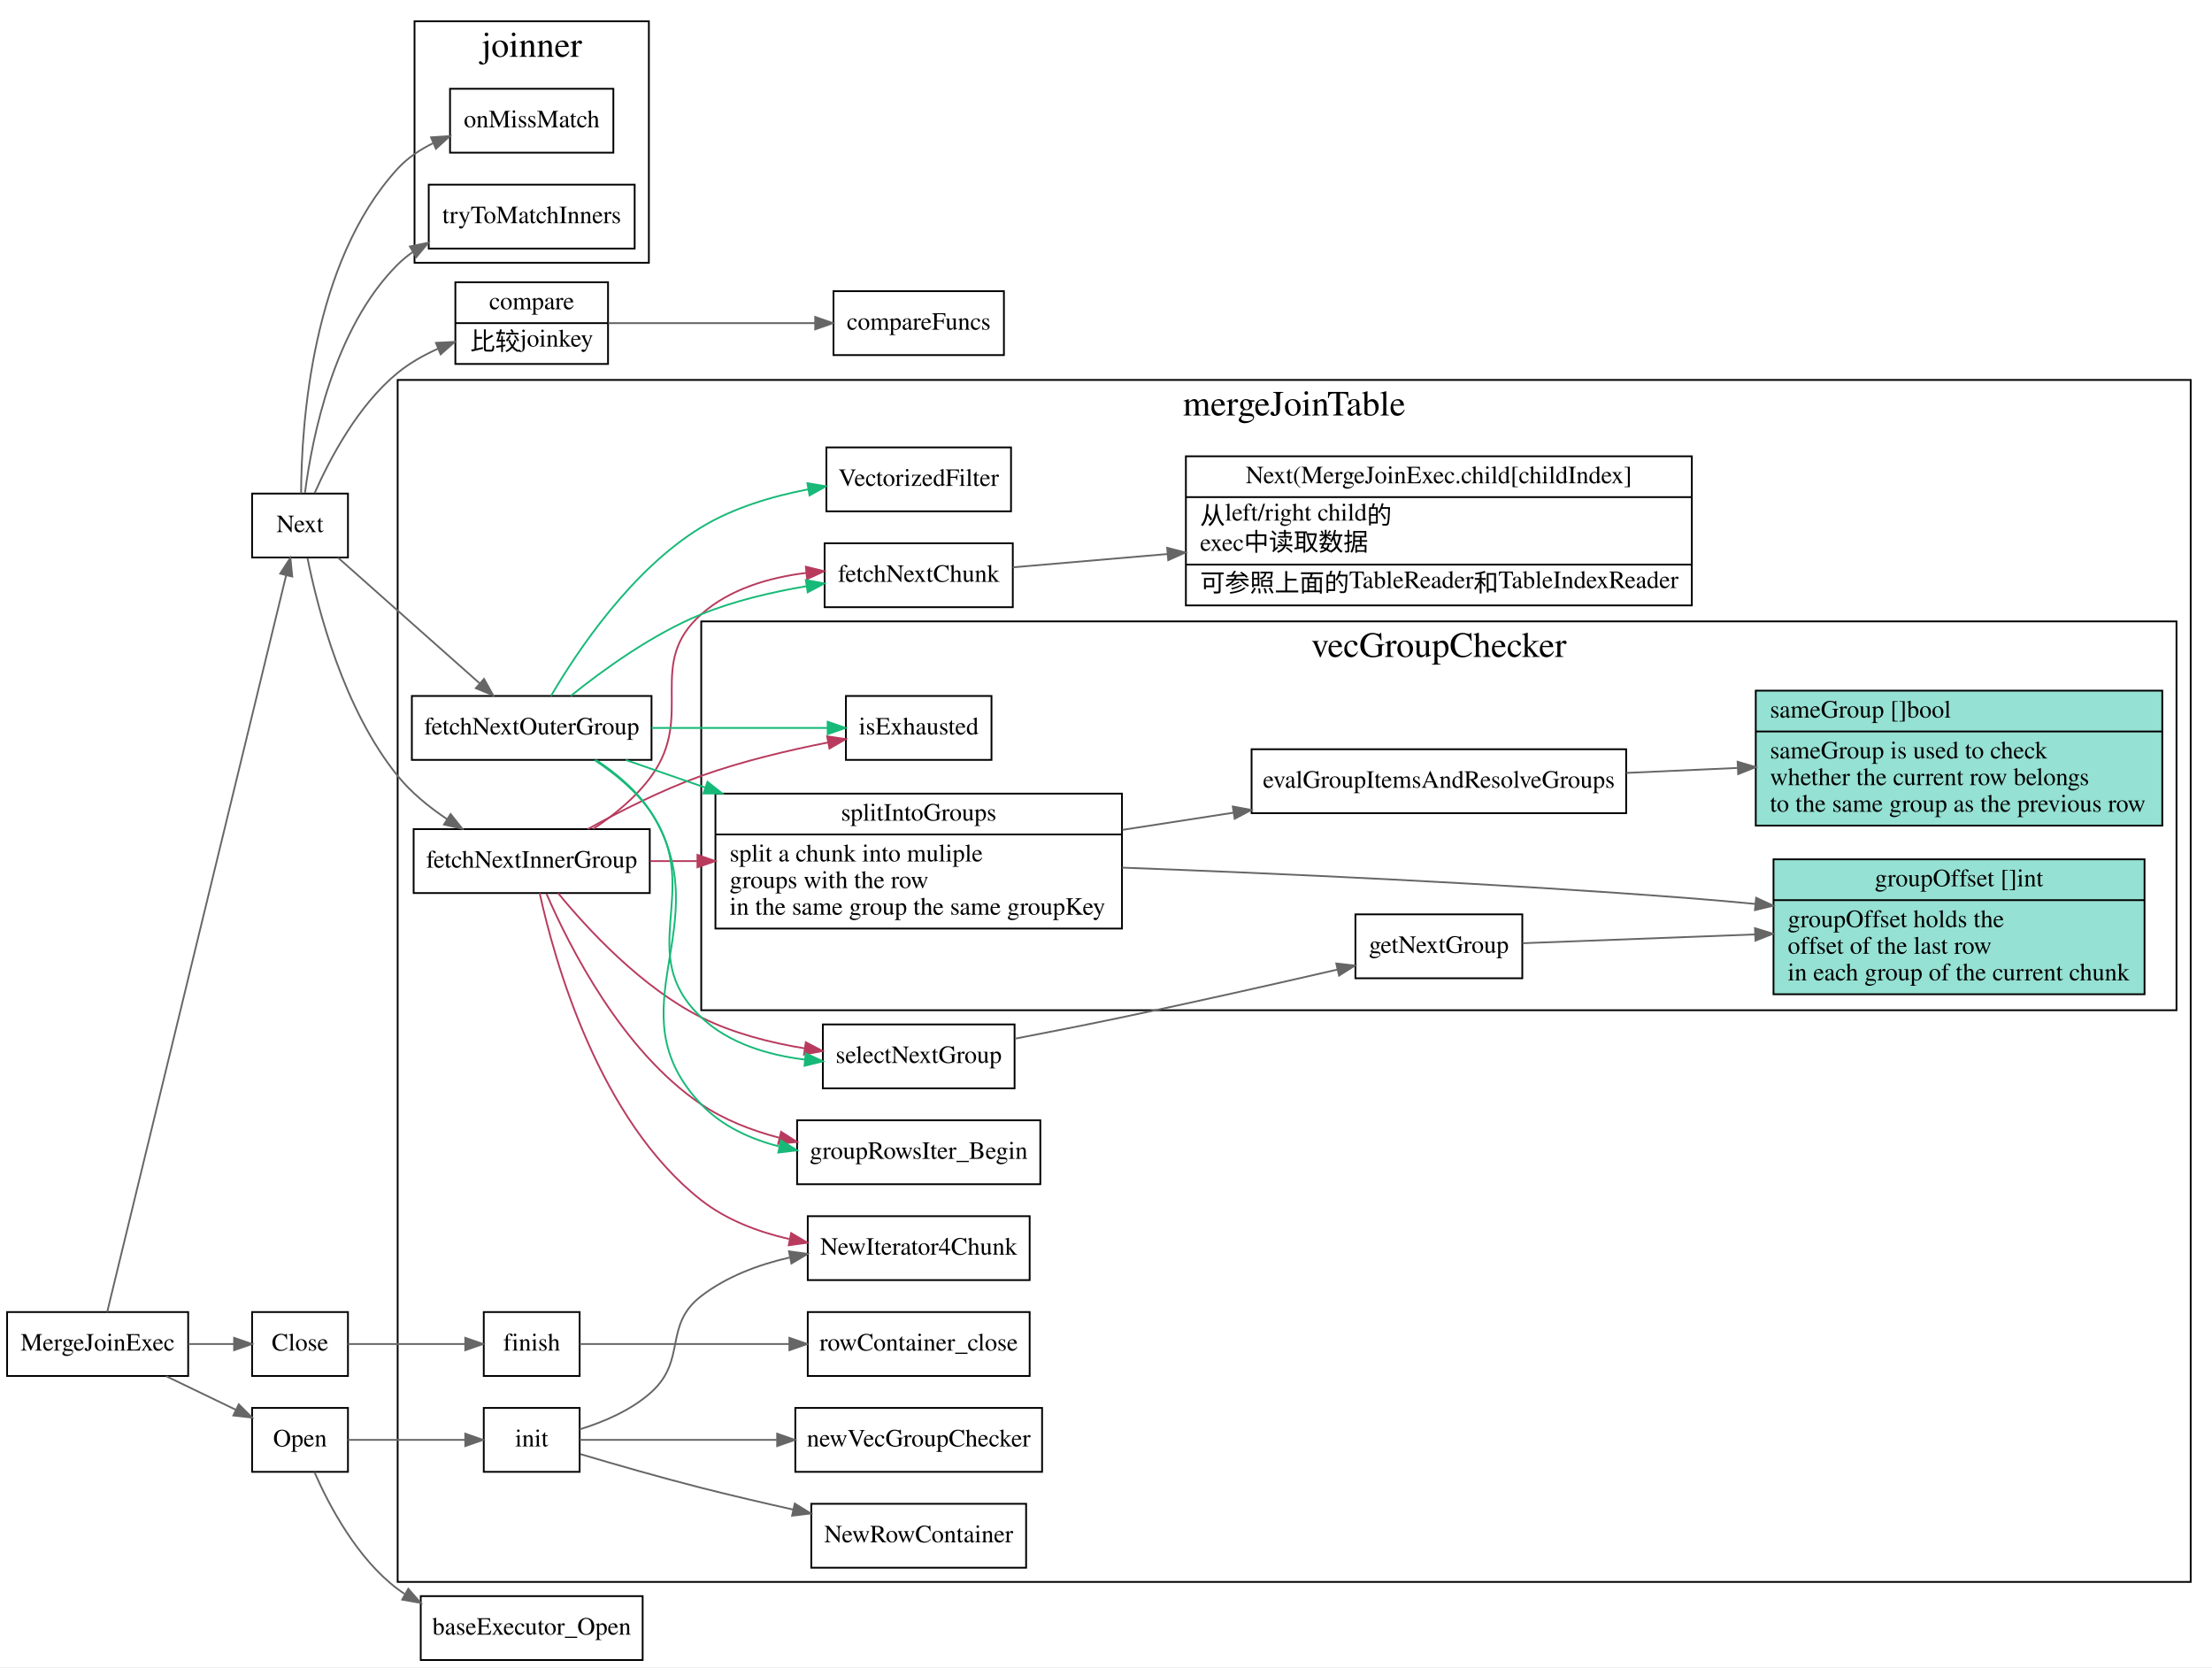
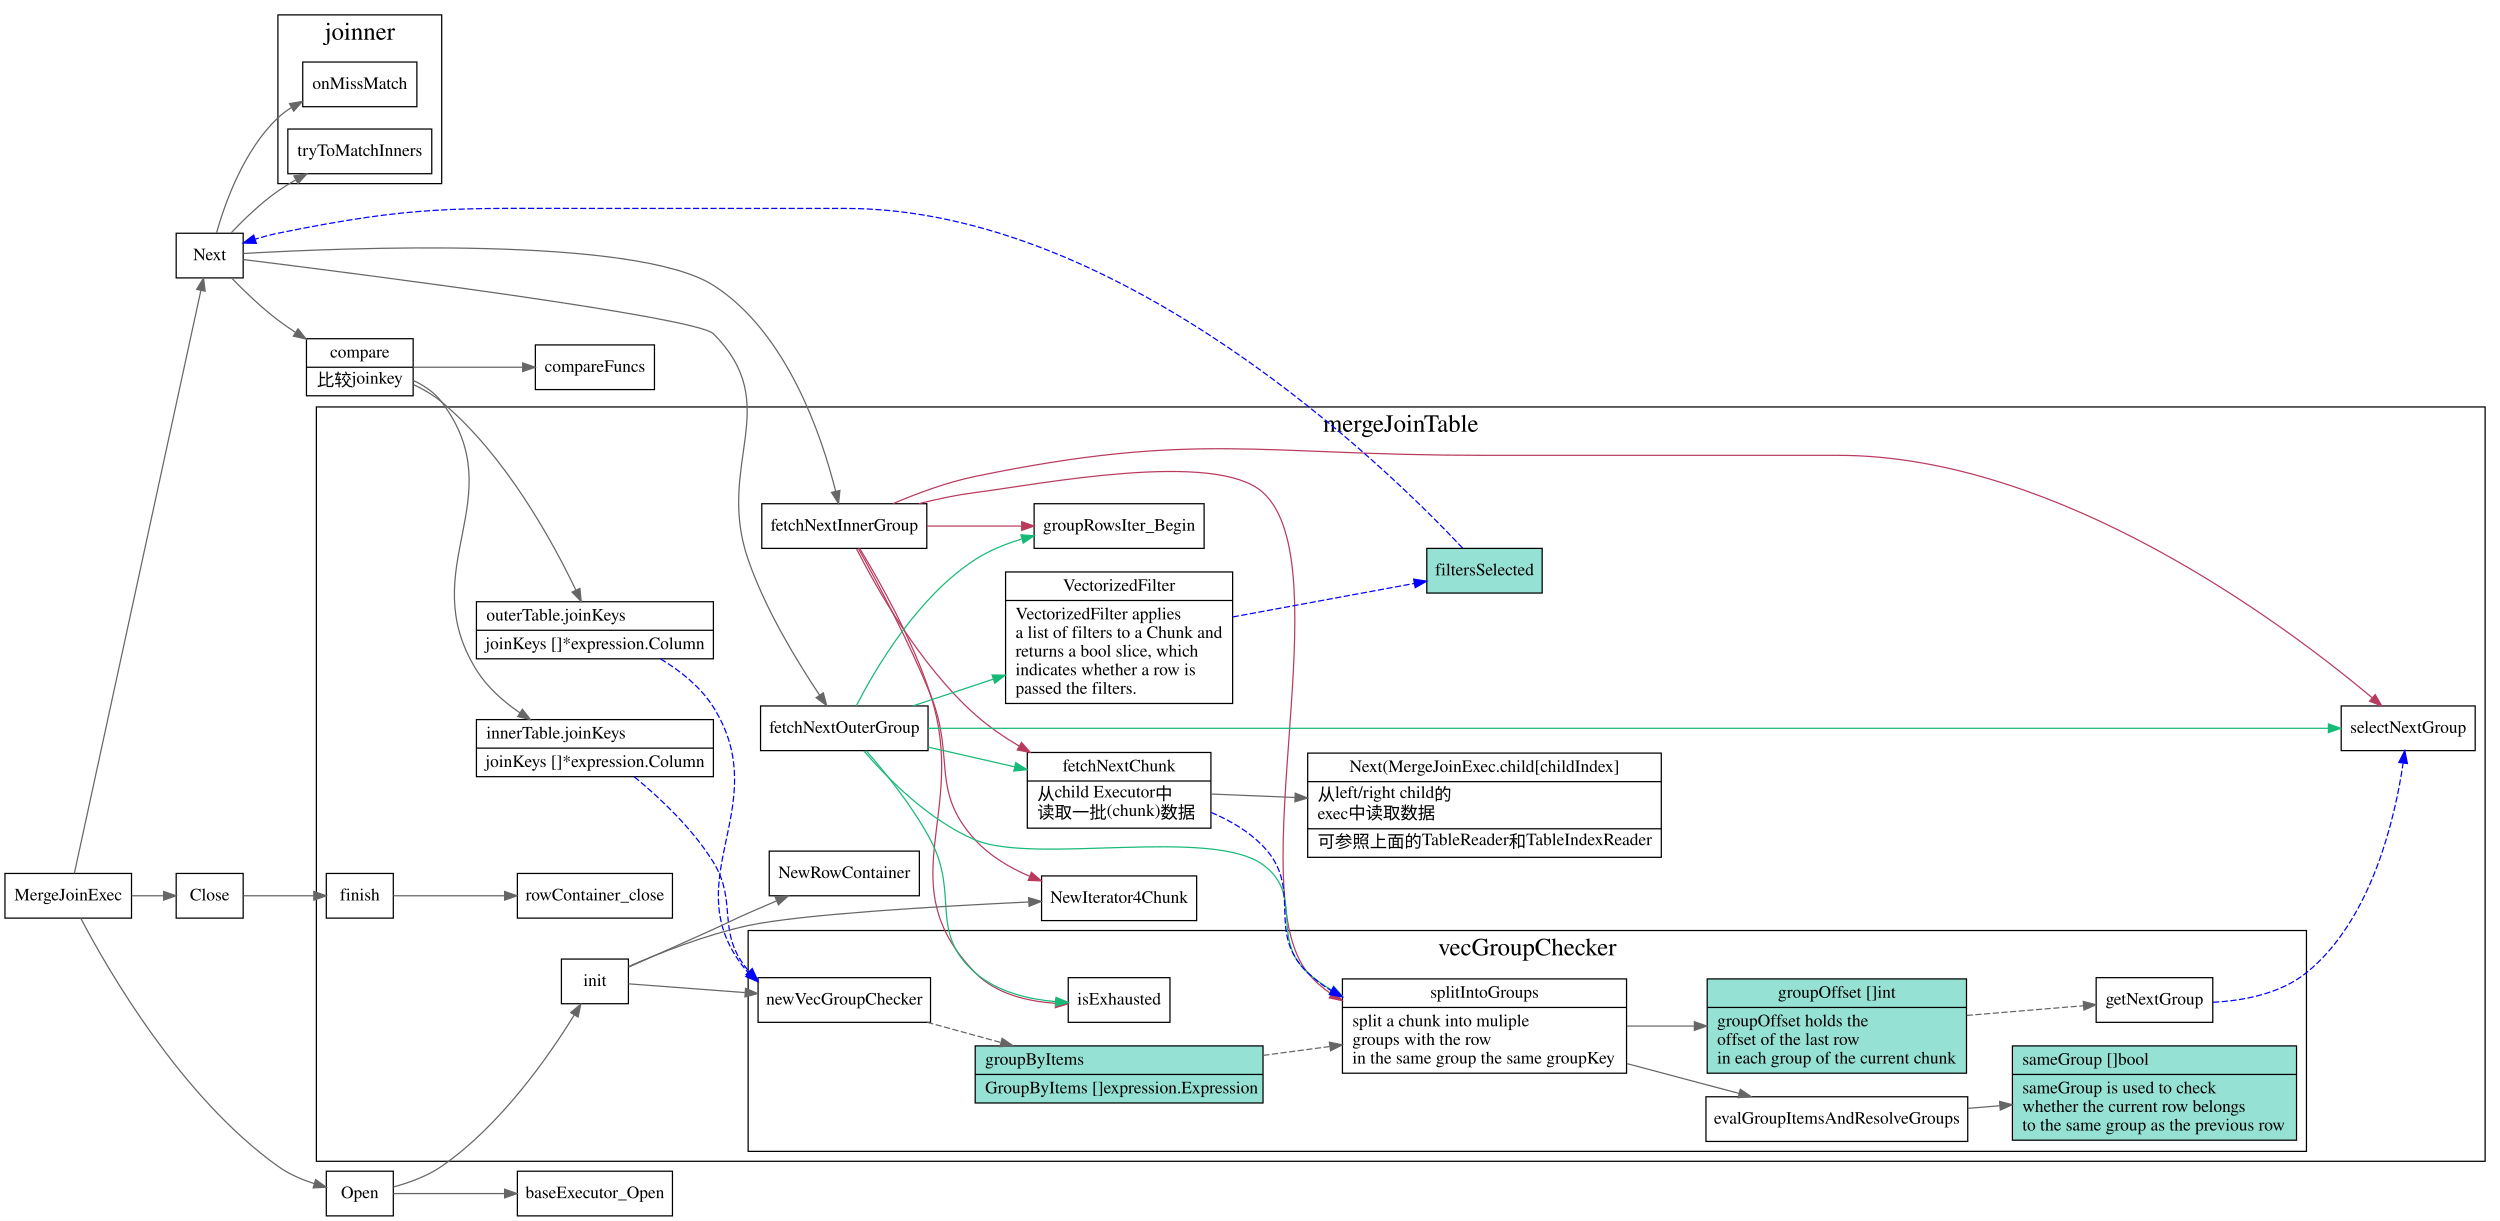
- <svg xmlns="http://www.w3.org/2000/svg" width="1246pt" height="939pt" viewBox="0.00 0.00 1246.00 939.00">
-   <g id="graph0" class="graph" transform="scale(1 1) rotate(0) translate(4 935)">
-     <polygon fill="white" stroke="transparent" points="-4,4 -4,-935 1242,-935 1242,4 -4,4" />
+ <svg xmlns="http://www.w3.org/2000/svg" width="2015pt" height="984pt" viewBox="0.00 0.00 2015.00 984.00">
+   <g id="graph0" class="graph" transform="scale(1 1) rotate(0) translate(4 980)">
+     <polygon fill="white" stroke="transparent" points="-4,4 -4,-980 2011,-980 2011,4 -4,4" />
    <g id="clust6" class="cluster">
-       <polygon fill="none" stroke="black" points="220,-44 220,-721 1230,-721 1230,-44 220,-44" />
-       <text text-anchor="middle" x="725" y="-701" font-family="Times,serif" font-size="20.00">mergeJoinTable</text>
+       <polygon fill="none" stroke="black" points="251,-44 251,-652 1999,-652 1999,-44 251,-44" />
+       <text text-anchor="middle" x="1125" y="-632" font-family="Times,serif" font-size="20.00">mergeJoinTable</text>
    </g>
    <g id="clust11" class="cluster">
-       <polygon fill="none" stroke="black" points="391,-366 391,-585 1222,-585 1222,-366 391,-366" />
-       <text text-anchor="middle" x="806.5" y="-565" font-family="Times,serif" font-size="20.00">vecGroupChecker</text>
+       <polygon fill="none" stroke="black" points="599,-52 599,-230 1855,-230 1855,-52 599,-52" />
+       <text text-anchor="middle" x="1227" y="-210" font-family="Times,serif" font-size="20.00">vecGroupChecker</text>
    </g>
    <g id="clust15" class="cluster">
-       <polygon fill="none" stroke="black" points="229.5,-787 229.5,-923 361.5,-923 361.5,-787 229.5,-787" />
-       <text text-anchor="middle" x="295.5" y="-903" font-family="Times,serif" font-size="20.00">joinner</text>
+       <polygon fill="none" stroke="black" points="220,-832 220,-968 352,-968 352,-832 220,-832" />
+       <text text-anchor="middle" x="286" y="-948" font-family="Times,serif" font-size="20.00">joinner</text>
    </g>
    <g id="node1" class="node">
-       <polygon fill="none" stroke="black" points="102,-196 0,-196 0,-160 102,-160 102,-196" />
-       <text text-anchor="middle" x="51" y="-174.3" font-family="Times,serif" font-size="14.00">MergeJoinExec</text>
+       <polygon fill="none" stroke="black" points="102,-276 0,-276 0,-240 102,-240 102,-276" />
+       <text text-anchor="middle" x="51" y="-254.3" font-family="Times,serif" font-size="14.00">MergeJoinExec</text>
    </g>
    <g id="node2" class="node">
-       <polygon fill="none" stroke="black" points="192,-657 138,-657 138,-621 192,-621 192,-657" />
-       <text text-anchor="middle" x="165" y="-635.3" font-family="Times,serif" font-size="14.00">Next</text>
+       <polygon fill="none" stroke="black" points="192,-792 138,-792 138,-756 192,-756 192,-792" />
+       <text text-anchor="middle" x="165" y="-770.3" font-family="Times,serif" font-size="14.00">Next</text>
    </g>
    <g id="edge1" class="edge">
-       <path fill="none" stroke="#666666" d="M56.39,-196.07C73.57,-266.79 136.31,-525.04 157.19,-610.98" />
-       <polygon fill="#666666" stroke="#666666" points="153.82,-611.91 159.58,-620.8 160.62,-610.26 153.82,-611.91" />
+       <path fill="none" stroke="#666666" d="M55.92,-276.06C72.58,-352.84 137.61,-652.42 157.91,-745.95" />
+       <polygon fill="#666666" stroke="#666666" points="154.51,-746.79 160.05,-755.82 161.35,-745.3 154.51,-746.79" />
    </g>
    <g id="node3" class="node">
-       <polygon fill="none" stroke="black" points="192,-142 138,-142 138,-106 192,-106 192,-142" />
-       <text text-anchor="middle" x="165" y="-120.3" font-family="Times,serif" font-size="14.00">Open</text>
+       <polygon fill="none" stroke="black" points="313,-36 259,-36 259,0 313,0 313,-36" />
+       <text text-anchor="middle" x="286" y="-14.3" font-family="Times,serif" font-size="14.00">Open</text>
    </g>
    <g id="edge2" class="edge">
-       <path fill="none" stroke="#666666" d="M89.61,-159.87C102.27,-153.76 116.34,-146.98 128.8,-140.97" />
-       <polygon fill="#666666" stroke="#666666" points="130.49,-144.04 137.98,-136.55 127.45,-137.74 130.49,-144.04" />
+       <path fill="none" stroke="#666666" d="M61.11,-239.87C82.85,-198.38 141.85,-95.83 220,-40 228.65,-33.82 239.17,-29.27 249.21,-25.98" />
+       <polygon fill="#666666" stroke="#666666" points="250.4,-29.27 258.99,-23.08 248.41,-22.56 250.4,-29.27" />
    </g>
    <g id="node4" class="node">
-       <polygon fill="none" stroke="black" points="192,-196 138,-196 138,-160 192,-160 192,-196" />
-       <text text-anchor="middle" x="165" y="-174.3" font-family="Times,serif" font-size="14.00">Close</text>
+       <polygon fill="none" stroke="black" points="192,-276 138,-276 138,-240 192,-240 192,-276" />
+       <text text-anchor="middle" x="165" y="-254.3" font-family="Times,serif" font-size="14.00">Close</text>
    </g>
    <g id="edge3" class="edge">
-       <path fill="none" stroke="#666666" d="M102.1,-178C110.69,-178 119.46,-178 127.6,-178" />
-       <polygon fill="#666666" stroke="#666666" points="127.87,-181.5 137.87,-178 127.87,-174.5 127.87,-181.5" />
+       <path fill="none" stroke="#666666" d="M102.1,-258C110.69,-258 119.46,-258 127.6,-258" />
+       <polygon fill="#666666" stroke="#666666" points="127.87,-261.5 137.87,-258 127.87,-254.5 127.87,-261.5" />
    </g>
    <g id="node5" class="node">
-       <polygon fill="none" stroke="black" points="362,-468 229,-468 229,-432 362,-432 362,-468" />
-       <text text-anchor="middle" x="295.5" y="-446.3" font-family="Times,serif" font-size="14.00">fetchNextInnerGroup</text>
+       <polygon fill="none" stroke="black" points="743,-574 610,-574 610,-538 743,-538 743,-574" />
+       <text text-anchor="middle" x="676.5" y="-552.3" font-family="Times,serif" font-size="14.00">fetchNextInnerGroup</text>
    </g>
    <g id="edge4" class="edge">
-       <path fill="none" stroke="#666666" d="M169.2,-620.7C175,-591.9 189.59,-535.44 220,-498 227.65,-488.58 237.67,-480.4 247.86,-473.6" />
-       <polygon fill="#666666" stroke="#666666" points="249.82,-476.5 256.41,-468.21 246.09,-470.58 249.82,-476.5" />
+       <path fill="none" stroke="#666666" d="M192.2,-775.68C271.62,-780.26 508.06,-790.16 571,-750 630.56,-711.99 658.57,-627.85 669.56,-583.92" />
+       <polygon fill="#666666" stroke="#666666" points="672.97,-584.72 671.88,-574.18 666.16,-583.1 672.97,-584.72" />
    </g>
    <g id="node6" class="node">
-       <polygon fill="none" stroke="black" points="363,-543 228,-543 228,-507 363,-507 363,-543" />
-       <text text-anchor="middle" x="295.5" y="-521.3" font-family="Times,serif" font-size="14.00">fetchNextOuterGroup</text>
+       <polygon fill="none" stroke="black" points="744,-411 609,-411 609,-375 744,-375 744,-411" />
+       <text text-anchor="middle" x="676.5" y="-389.3" font-family="Times,serif" font-size="14.00">fetchNextOuterGroup</text>
    </g>
    <g id="edge5" class="edge">
-       <path fill="none" stroke="#666666" d="M186.36,-620.94C207.85,-601.87 241.89,-571.67 266.03,-550.25" />
-       <polygon fill="#666666" stroke="#666666" points="268.65,-552.61 273.81,-543.36 264.01,-547.37 268.65,-552.61" />
+       <path fill="none" stroke="#666666" d="M192.19,-770.79C279.72,-759.94 557.46,-724.57 571,-711 628.82,-653.08 572.29,-606.36 599,-529 612.98,-488.51 638.88,-446.15 656.64,-419.68" />
+       <polygon fill="#666666" stroke="#666666" points="659.58,-421.58 662.32,-411.34 653.8,-417.64 659.58,-421.58" />
    </g>
    <g id="node7" class="node">
-       <polygon fill="none" stroke="black" points="252.5,-730 252.5,-776 338.5,-776 338.5,-730 252.5,-730" />
-       <text text-anchor="middle" x="295.5" y="-760.8" font-family="Times,serif" font-size="14.00">compare</text>
-       <polyline fill="none" stroke="black" points="252.5,-753 338.5,-753 " />
-       <text text-anchor="middle" x="295.5" y="-737.8" font-family="Times,serif" font-size="14.00">比较joinkey</text>
+       <polygon fill="none" stroke="black" points="243,-661 243,-707 329,-707 329,-661 243,-661" />
+       <text text-anchor="middle" x="286" y="-691.8" font-family="Times,serif" font-size="14.00">compare</text>
+       <polyline fill="none" stroke="black" points="243,-684 329,-684 " />
+       <text text-anchor="middle" x="286" y="-668.8" font-family="Times,serif" font-size="14.00">比较joinkey</text>
    </g>
    <g id="edge6" class="edge">
-       <path fill="none" stroke="#666666" d="M173.23,-657.25C181.74,-676.56 197.61,-706.71 220,-725 226.69,-730.47 234.56,-734.93 242.63,-738.56" />
-       <polygon fill="#666666" stroke="#666666" points="241.56,-741.9 252.14,-742.44 244.2,-735.42 241.56,-741.9" />
+       <path fill="none" stroke="#666666" d="M183.04,-755.54C193.22,-745.05 206.72,-732.05 220,-722 224.43,-718.65 229.18,-715.36 234.02,-712.21" />
+       <polygon fill="#666666" stroke="#666666" points="236.18,-714.99 242.79,-706.7 232.46,-709.06 236.18,-714.99" />
    </g>
    <g id="node8" class="node">
-       <polygon fill="none" stroke="black" points="341.5,-885 249.5,-885 249.5,-849 341.5,-849 341.5,-885" />
-       <text text-anchor="middle" x="295.5" y="-863.3" font-family="Times,serif" font-size="14.00">onMissMatch</text>
+       <polygon fill="none" stroke="black" points="332,-930 240,-930 240,-894 332,-894 332,-930" />
+       <text text-anchor="middle" x="286" y="-908.3" font-family="Times,serif" font-size="14.00">onMissMatch</text>
    </g>
    <g id="edge7" class="edge">
-       <path fill="none" stroke="#666666" d="M165.61,-657.16C165.77,-695.88 171.61,-787.3 220,-840 225.5,-845.99 232.42,-850.65 239.82,-854.27" />
-       <polygon fill="#666666" stroke="#666666" points="238.81,-857.65 249.38,-858.34 241.55,-851.21 238.81,-857.65" />
+       <path fill="none" stroke="#666666" d="M170.48,-792.17C177.32,-816.37 192.55,-859.13 220,-885 223.29,-888.1 226.99,-890.87 230.9,-893.34" />
+       <polygon fill="#666666" stroke="#666666" points="229.32,-896.46 239.76,-898.27 232.73,-890.35 229.32,-896.46" />
    </g>
    <g id="node9" class="node">
-       <polygon fill="none" stroke="black" points="353.5,-831 237.5,-831 237.5,-795 353.5,-795 353.5,-831" />
-       <text text-anchor="middle" x="295.5" y="-809.3" font-family="Times,serif" font-size="14.00">tryToMatchInners</text>
+       <polygon fill="none" stroke="black" points="344,-876 228,-876 228,-840 344,-840 344,-876" />
+       <text text-anchor="middle" x="286" y="-854.3" font-family="Times,serif" font-size="14.00">tryToMatchInners</text>
    </g>
    <g id="edge8" class="edge">
-       <path fill="none" stroke="#666666" d="M167.8,-657.46C171.76,-688.23 183.97,-750.13 220,-786 222.64,-788.63 225.56,-791.01 228.66,-793.15" />
-       <polygon fill="#666666" stroke="#666666" points="226.88,-796.16 237.26,-798.31 230.48,-790.16 226.88,-796.16" />
+       <path fill="none" stroke="#666666" d="M182.3,-792.33C192.44,-803.02 206.15,-816.28 220,-826 224.5,-829.16 229.37,-832.18 234.33,-835" />
+       <polygon fill="#666666" stroke="#666666" points="232.88,-838.19 243.33,-839.88 236.21,-832.04 232.88,-838.19" />
+     </g>
+     <g id="node13" class="node">
+       <polygon fill="none" stroke="black" points="538,-36 413,-36 413,0 538,0 538,-36" />
+       <text text-anchor="middle" x="475.5" y="-14.3" font-family="Times,serif" font-size="14.00">baseExecutor_Open</text>
+     </g>
+     <g id="edge12" class="edge">
+       <path fill="none" stroke="#666666" d="M313.07,-18C336.22,-18 371.17,-18 402.63,-18" />
+       <polygon fill="#666666" stroke="#666666" points="402.71,-21.5 412.71,-18 402.71,-14.5 402.71,-21.5" />
+     </g>
+     <g id="node14" class="node">
+       <polygon fill="none" stroke="black" points="502.5,-207 448.5,-207 448.5,-171 502.5,-171 502.5,-207" />
+       <text text-anchor="middle" x="475.5" y="-185.3" font-family="Times,serif" font-size="14.00">init</text>
+     </g>
+     <g id="edge13" class="edge">
+       <path fill="none" stroke="#666666" d="M313.22,-23.32C325.72,-26.71 340.43,-32.01 352,-40 399.35,-72.71 438.33,-128.64 458.84,-161.88" />
+       <polygon fill="#666666" stroke="#666666" points="455.95,-163.88 464.13,-170.62 461.94,-160.25 455.95,-163.88" />
+     </g>
+     <g id="node15" class="node">
+       <polygon fill="none" stroke="black" points="313,-276 259,-276 259,-240 313,-240 313,-276" />
+       <text text-anchor="middle" x="286" y="-254.3" font-family="Times,serif" font-size="14.00">finish</text>
+     </g>
+     <g id="edge14" class="edge">
+       <path fill="none" stroke="#666666" d="M192.12,-258C208.78,-258 230.61,-258 248.92,-258" />
+       <polygon fill="#666666" stroke="#666666" points="248.95,-261.5 258.95,-258 248.95,-254.5 248.95,-261.5" />
+     </g>
+     <g id="node17" class="node">
+       <polygon fill="none" stroke="black" points="960.5,-274 835.5,-274 835.5,-238 960.5,-238 960.5,-274" />
+       <text text-anchor="middle" x="898" y="-252.3" font-family="Times,serif" font-size="14.00">NewIterator4Chunk</text>
+     </g>
+     <g id="edge19" class="edge">
+       <path fill="none" stroke="#b83b5e" d="M687.81,-537.98C702.18,-512.35 728.43,-463.66 746,-420 766.31,-369.53 745.29,-343.15 782,-303 793.8,-290.09 809.66,-280.65 825.83,-273.76" />
+       <polygon fill="#b83b5e" stroke="#b83b5e" points="827.34,-276.93 835.36,-270 824.77,-270.42 827.34,-276.93" />
+     </g>
+     <g id="node20" class="node">
+       <polygon fill="none" stroke="black" points="824,-312.5 824,-373.5 972,-373.5 972,-312.5 824,-312.5" />
+       <text text-anchor="middle" x="898" y="-358.3" font-family="Times,serif" font-size="14.00">fetchNextChunk</text>
+       <polyline fill="none" stroke="black" points="824,-350.5 972,-350.5 " />
+       <text text-anchor="start" x="832" y="-335.3" font-family="Times,serif" font-size="14.00">从child Executor中</text>
+       <text text-anchor="start" x="832" y="-320.3" font-family="Times,serif" font-size="14.00"> 读取一批(chunk)数据</text>
+     </g>
+     <g id="edge20" class="edge">
+       <path fill="none" stroke="#b83b5e" d="M686.44,-537.51C702.14,-506.59 737.3,-443.85 782,-404 792.62,-394.53 804.98,-386.03 817.57,-378.59" />
+       <polygon fill="#b83b5e" stroke="#b83b5e" points="819.35,-381.6 826.31,-373.61 815.88,-375.52 819.35,-381.6" />
+     </g>
+     <g id="node21" class="node">
+       <polygon fill="none" stroke="black" points="939,-192 857,-192 857,-156 939,-156 939,-192" />
+       <text text-anchor="middle" x="898" y="-170.3" font-family="Times,serif" font-size="14.00">isExhausted</text>
+     </g>
+     <g id="edge21" class="edge">
+       <path fill="none" stroke="#b83b5e" d="M688.93,-537.86C704.36,-512.49 731.59,-464.52 746,-420 777.04,-324.06 711.77,-268.35 782,-196 798.51,-178.99 823.85,-172.91 846.55,-171.34" />
+       <polygon fill="#b83b5e" stroke="#b83b5e" points="846.9,-174.82 856.75,-170.91 846.61,-167.83 846.9,-174.82" />
+     </g>
+     <g id="node22" class="node">
+       <polygon fill="none" stroke="black" points="1078,-115 1078,-191 1307,-191 1307,-115 1078,-115" />
+       <text text-anchor="middle" x="1192.5" y="-175.8" font-family="Times,serif" font-size="14.00">splitIntoGroups</text>
+       <polyline fill="none" stroke="black" points="1078,-168 1307,-168 " />
+       <text text-anchor="start" x="1086" y="-152.8" font-family="Times,serif" font-size="14.00">split a chunk into muliple</text>
+       <text text-anchor="start" x="1086" y="-137.8" font-family="Times,serif" font-size="14.00"> groups with the row </text>
+       <text text-anchor="start" x="1086" y="-122.8" font-family="Times,serif" font-size="14.00"> in the same group the same groupKey</text>
+     </g>
+     <g id="edge22" class="edge">
+       <path fill="none" stroke="#b83b5e" d="M736.68,-574.06C751.35,-577.76 767.13,-581.11 782,-583 833.14,-589.5 975.89,-617.73 1014,-583 1077.84,-524.82 995.4,-262.93 1050,-196 1055.48,-189.28 1061.98,-183.58 1069.13,-178.76" />
+       <polygon fill="#b83b5e" stroke="#b83b5e" points="1071.08,-181.67 1077.81,-173.49 1067.45,-175.69 1071.08,-181.67" />
+     </g>
+     <g id="node23" class="node">
+       <polygon fill="none" stroke="black" points="1991,-411 1883,-411 1883,-375 1991,-375 1991,-411" />
+       <text text-anchor="middle" x="1937" y="-389.3" font-family="Times,serif" font-size="14.00">selectNextGroup</text>
+     </g>
+     <g id="edge23" class="edge">
+       <path fill="none" stroke="#b83b5e" d="M715.8,-574.09C735.19,-582.36 759.36,-591.33 782,-596 960.4,-632.82 1009.34,-613 1191.5,-613 1191.5,-613 1191.5,-613 1477.5,-613 1656.51,-613 1839.58,-474.99 1907.98,-417.59" />
+       <polygon fill="#b83b5e" stroke="#b83b5e" points="1910.39,-420.14 1915.75,-411 1905.86,-414.8 1910.39,-420.14" />
+     </g>
+     <g id="node24" class="node">
+       <polygon fill="none" stroke="black" points="966.5,-574 829.5,-574 829.5,-538 966.5,-538 966.5,-574" />
+       <text text-anchor="middle" x="898" y="-552.3" font-family="Times,serif" font-size="14.00">groupRowsIter_Begin</text>
+     </g>
+     <g id="edge24" class="edge">
+       <path fill="none" stroke="#b83b5e" d="M743.06,-556C767.04,-556 794.4,-556 819.34,-556" />
+       <polygon fill="#b83b5e" stroke="#b83b5e" points="819.5,-559.5 829.5,-556 819.5,-552.5 819.5,-559.5" />
+     </g>
+     <g id="edge25" class="edge">
+       <path fill="none" stroke="#17b978" d="M744.25,-377.79C766.21,-372.79 790.9,-367.17 813.93,-361.92" />
+       <polygon fill="#17b978" stroke="#17b978" points="814.71,-365.34 823.68,-359.7 813.15,-358.51 814.71,-365.34" />
+     </g>
+     <g id="edge26" class="edge">
+       <path fill="none" stroke="#17b978" d="M694.12,-374.92C709.35,-357.56 731.65,-330.06 746,-303 769.51,-258.67 744.2,-229 782,-196 799.66,-180.58 824.75,-174.59 846.99,-172.66" />
+       <polygon fill="#17b978" stroke="#17b978" points="847.21,-176.16 856.97,-172.04 846.78,-169.17 847.21,-176.16" />
+     </g>
+     <g id="edge27" class="edge">
+       <path fill="none" stroke="#17b978" d="M692.26,-374.7C710.71,-353.3 744.49,-318.79 782,-303 829.69,-282.92 972.26,-313.58 1014,-283 1047.76,-258.27 1019.01,-224.12 1050,-196 1055.82,-190.72 1062.26,-186.09 1069.11,-182.03" />
+       <polygon fill="#17b978" stroke="#17b978" points="1070.87,-185.06 1077.97,-177.19 1067.51,-178.91 1070.87,-185.06" />
+     </g>
+     <g id="edge28" class="edge">
+       <path fill="none" stroke="#17b978" d="M744.04,-393C842.02,-393 1030.88,-393 1191.5,-393 1191.5,-393 1191.5,-393 1477.5,-393 1618.58,-393 1784.07,-393 1872.56,-393" />
+       <polygon fill="#17b978" stroke="#17b978" points="1872.7,-396.5 1882.7,-393 1872.7,-389.5 1872.7,-396.5" />
+     </g>
+     <g id="edge29" class="edge">
+       <path fill="none" stroke="#17b978" d="M686.23,-411.21C701.39,-440.78 735.47,-498.97 782,-529 793.26,-536.27 806.26,-541.58 819.39,-545.47" />
+       <polygon fill="#17b978" stroke="#17b978" points="818.85,-548.95 829.42,-548.17 820.68,-542.19 818.85,-548.95" />
+     </g>
+     <g id="node25" class="node">
+       <polygon fill="none" stroke="black" points="806.5,-413 806.5,-519 989.5,-519 989.5,-413 806.5,-413" />
+       <text text-anchor="middle" x="898" y="-503.8" font-family="Times,serif" font-size="14.00">VectorizedFilter</text>
+       <polyline fill="none" stroke="black" points="806.5,-496 989.5,-496 " />
+       <text text-anchor="start" x="814.5" y="-480.8" font-family="Times,serif" font-size="14.00">VectorizedFilter applies</text>
+       <text text-anchor="start" x="814.5" y="-465.8" font-family="Times,serif" font-size="14.00"> a list of filters to a Chunk and</text>
+       <text text-anchor="start" x="814.5" y="-450.8" font-family="Times,serif" font-size="14.00"> returns a bool slice, which</text>
+       <text text-anchor="start" x="814.5" y="-435.8" font-family="Times,serif" font-size="14.00"> indicates whether a row is</text>
+       <text text-anchor="start" x="814.5" y="-420.8" font-family="Times,serif" font-size="14.00"> passed the filters.</text>
+     </g>
+     <g id="edge30" class="edge">
+       <path fill="none" stroke="#17b978" d="M731.76,-411.04C751.42,-417.58 774.31,-425.2 796.67,-432.63" />
+       <polygon fill="#17b978" stroke="#17b978" points="795.61,-435.97 806.21,-435.81 797.82,-429.33 795.61,-435.97" />
+     </g>
+     <g id="node10" class="node">
+       <polygon fill="none" stroke="black" points="523.5,-702 427.5,-702 427.5,-666 523.5,-666 523.5,-702" />
+       <text text-anchor="middle" x="475.5" y="-680.3" font-family="Times,serif" font-size="14.00">compareFuncs</text>
+     </g>
+     <g id="edge9" class="edge">
+       <path fill="none" stroke="#666666" d="M329.08,-684C355.04,-684 388.7,-684 417.09,-684" />
+       <polygon fill="#666666" stroke="#666666" points="417.29,-687.5 427.29,-684 417.29,-680.5 417.29,-687.5" />
    </g>
    <g id="node11" class="node">
-       <polygon fill="none" stroke="black" points="358,-36 233,-36 233,0 358,0 358,-36" />
-       <text text-anchor="middle" x="295.5" y="-14.3" font-family="Times,serif" font-size="14.00">baseExecutor_Open</text>
+       <polygon fill="none" stroke="black" points="380,-449 380,-495 571,-495 571,-449 380,-449" />
+       <text text-anchor="start" x="388" y="-479.8" font-family="Times,serif" font-size="14.00">outerTable.joinKeys</text>
+       <polyline fill="none" stroke="black" points="380,-472 571,-472 " />
+       <text text-anchor="middle" x="475.5" y="-456.8" font-family="Times,serif" font-size="14.00">joinKeys []*expression.Column</text>
    </g>
    <g id="edge10" class="edge">
-       <path fill="none" stroke="#666666" d="M173.1,-105.86C181.49,-86.73 197.25,-57.05 220,-40 221.25,-39.06 222.53,-38.17 223.85,-37.31" />
-       <polygon fill="#666666" stroke="#666666" points="225.98,-40.13 232.98,-32.18 222.55,-34.03 225.98,-40.13" />
+       <path fill="none" stroke="#666666" d="M329.28,-670.02C337.32,-666.23 345.3,-661.59 352,-656 402.89,-613.56 440.86,-544.67 460.18,-504.31" />
+       <polygon fill="#666666" stroke="#666666" points="463.39,-505.73 464.47,-495.19 457.05,-502.75 463.39,-505.73" />
    </g>
    <g id="node12" class="node">
-       <polygon fill="none" stroke="black" points="322.5,-142 268.5,-142 268.5,-106 322.5,-106 322.5,-142" />
-       <text text-anchor="middle" x="295.5" y="-120.3" font-family="Times,serif" font-size="14.00">init</text>
+       <polygon fill="none" stroke="black" points="380,-354 380,-400 571,-400 571,-354 380,-354" />
+       <text text-anchor="start" x="388" y="-384.8" font-family="Times,serif" font-size="14.00">innerTable.joinKeys</text>
+       <polyline fill="none" stroke="black" points="380,-377 571,-377 " />
+       <text text-anchor="middle" x="475.5" y="-361.8" font-family="Times,serif" font-size="14.00">joinKeys []*expression.Column</text>
    </g>
    <g id="edge11" class="edge">
-       <path fill="none" stroke="#666666" d="M192,-124C210.95,-124 236.87,-124 257.91,-124" />
-       <polygon fill="#666666" stroke="#666666" points="258.09,-127.5 268.09,-124 258.09,-120.5 258.09,-127.5" />
-     </g>
-     <g id="node13" class="node">
-       <polygon fill="none" stroke="black" points="322.5,-196 268.5,-196 268.5,-160 322.5,-160 322.5,-196" />
-       <text text-anchor="middle" x="295.5" y="-174.3" font-family="Times,serif" font-size="14.00">finish</text>
-     </g>
-     <g id="edge12" class="edge">
-       <path fill="none" stroke="#666666" d="M192,-178C210.95,-178 236.87,-178 257.91,-178" />
-       <polygon fill="#666666" stroke="#666666" points="258.09,-181.5 268.09,-178 258.09,-174.5 258.09,-181.5" />
-     </g>
-     <g id="node15" class="node">
-       <polygon fill="none" stroke="black" points="576,-250 451,-250 451,-214 576,-214 576,-250" />
-       <text text-anchor="middle" x="513.5" y="-228.3" font-family="Times,serif" font-size="14.00">NewIterator4Chunk</text>
+       <path fill="none" stroke="#666666" d="M329.2,-673.31C337.94,-669.24 346.23,-663.65 352,-656 410.31,-578.73 328.92,-522.23 380,-440 388.62,-426.13 401.55,-414.64 415.1,-405.44" />
+       <polygon fill="#666666" stroke="#666666" points="417.05,-408.35 423.58,-400.01 413.27,-402.46 417.05,-408.35" />
+     </g>
+     <g id="node16" class="node">
+       <polygon fill="none" stroke="black" points="746,-192 607,-192 607,-156 746,-156 746,-192" />
+       <text text-anchor="middle" x="676.5" y="-170.3" font-family="Times,serif" font-size="14.00">newVecGroupChecker</text>
+     </g>
+     <g id="edge39" class="edge">
+       <path fill="none" stroke="blue" stroke-dasharray="5,2" d="M528.38,-448.92C544.54,-439.2 560.78,-426.29 571,-410 621.96,-328.74 536.44,-268.72 599,-196 599.15,-195.83 599.29,-195.66 599.44,-195.49" />
+       <polygon fill="blue" stroke="blue" points="601.81,-198.07 606.88,-188.77 597.12,-192.88 601.81,-198.07" />
+     </g>
+     <g id="edge40" class="edge">
+       <path fill="none" stroke="blue" stroke-dasharray="5,2" d="M507.22,-353.9C527.89,-336.9 554.32,-312.1 571,-285 591.21,-252.17 572.39,-228.49 599.71,-197.03" />
+       <polygon fill="blue" stroke="blue" points="602.31,-199.37 606.74,-189.75 597.28,-194.51 602.31,-199.37" />
+     </g>
+     <g id="edge15" class="edge">
+       <path fill="none" stroke="#666666" d="M502.52,-187.04C526.39,-185.24 563,-182.48 596.41,-179.96" />
+       <polygon fill="#666666" stroke="#666666" points="596.95,-183.43 606.66,-179.19 596.42,-176.45 596.95,-183.43" />
+     </g>
+     <g id="edge16" class="edge">
+       <path fill="none" stroke="#666666" d="M502.63,-201.02C527.01,-211.65 564.67,-226.58 599,-234 640.53,-242.98 750.91,-249.47 825.03,-252.99" />
+       <polygon fill="#666666" stroke="#666666" points="825.09,-256.49 835.24,-253.46 825.42,-249.5 825.09,-256.49" />
+     </g>
+     <g id="node18" class="node">
+       <polygon fill="none" stroke="black" points="737,-294 616,-294 616,-258 737,-258 737,-294" />
+       <text text-anchor="middle" x="676.5" y="-272.3" font-family="Times,serif" font-size="14.00">NewRowContainer</text>
    </g>
    <g id="edge17" class="edge">
-       <path fill="none" stroke="#b83b5e" d="M299.98,-431.99C308.35,-393.74 333.36,-304.2 391,-259 405.14,-247.91 422.92,-241.18 440.48,-237.14" />
-       <polygon fill="#b83b5e" stroke="#b83b5e" points="441.66,-240.47 450.76,-235.06 440.27,-233.61 441.66,-240.47" />
-     </g>
-     <g id="node18" class="node">
-       <polygon fill="none" stroke="black" points="566.5,-629 460.5,-629 460.5,-593 566.5,-593 566.5,-629" />
-       <text text-anchor="middle" x="513.5" y="-607.3" font-family="Times,serif" font-size="14.00">fetchNextChunk</text>
+       <path fill="none" stroke="#666666" d="M502.62,-200.47C521.63,-208.85 547.95,-220.53 571,-231 583.49,-236.68 586.45,-238.46 599,-244 606.4,-247.26 614.23,-250.63 621.95,-253.91" />
+       <polygon fill="#666666" stroke="#666666" points="620.71,-257.18 631.28,-257.84 623.43,-250.73 620.71,-257.18" />
+     </g>
+     <g id="node19" class="node">
+       <polygon fill="none" stroke="black" points="538,-276 413,-276 413,-240 538,-240 538,-276" />
+       <text text-anchor="middle" x="475.5" y="-254.3" font-family="Times,serif" font-size="14.00">rowContainer_close</text>
    </g>
    <g id="edge18" class="edge">
-       <path fill="none" stroke="#b83b5e" d="M330.21,-468.17C342.02,-475.98 354.45,-486.08 363,-498 387.66,-532.39 359.35,-560.92 391,-589 407.05,-603.24 429.13,-609.71 450.07,-612.31" />
-       <polygon fill="#b83b5e" stroke="#b83b5e" points="449.94,-615.81 460.23,-613.29 450.61,-608.84 449.94,-615.81" />
-     </g>
-     <g id="node19" class="node">
-       <polygon fill="none" stroke="black" points="554.5,-543 472.5,-543 472.5,-507 554.5,-507 554.5,-543" />
-       <text text-anchor="middle" x="513.5" y="-521.3" font-family="Times,serif" font-size="14.00">isExhausted</text>
-     </g>
-     <g id="edge19" class="edge">
-       <path fill="none" stroke="#b83b5e" d="M327.12,-468.04C345.2,-478.05 368.83,-490.05 391,-498 413.93,-506.22 440.23,-512.44 462.48,-516.82" />
-       <polygon fill="#b83b5e" stroke="#b83b5e" points="461.91,-520.28 472.39,-518.71 463.22,-513.4 461.91,-520.28" />
-     </g>
-     <g id="node20" class="node">
-       <polygon fill="none" stroke="black" points="399,-412 399,-488 628,-488 628,-412 399,-412" />
-       <text text-anchor="middle" x="513.5" y="-472.8" font-family="Times,serif" font-size="14.00">splitIntoGroups</text>
-       <polyline fill="none" stroke="black" points="399,-465 628,-465 " />
-       <text text-anchor="start" x="407" y="-449.8" font-family="Times,serif" font-size="14.00">split a chunk into muliple</text>
-       <text text-anchor="start" x="407" y="-434.8" font-family="Times,serif" font-size="14.00"> groups with the row </text>
-       <text text-anchor="start" x="407" y="-419.8" font-family="Times,serif" font-size="14.00"> in the same group the same groupKey</text>
-     </g>
-     <g id="edge20" class="edge">
-       <path fill="none" stroke="#b83b5e" d="M362.19,-450C370.66,-450 379.55,-450 388.6,-450" />
-       <polygon fill="#b83b5e" stroke="#b83b5e" points="388.86,-453.5 398.86,-450 388.86,-446.5 388.86,-453.5" />
-     </g>
-     <g id="node21" class="node">
-       <polygon fill="none" stroke="black" points="567.5,-358 459.5,-358 459.5,-322 567.5,-322 567.5,-358" />
-       <text text-anchor="middle" x="513.5" y="-336.3" font-family="Times,serif" font-size="14.00">selectNextGroup</text>
-     </g>
-     <g id="edge21" class="edge">
-       <path fill="none" stroke="#b83b5e" d="M310.39,-431.93C327.15,-411.5 357.33,-378.87 391,-362 408.87,-353.05 429.84,-347.7 449.29,-344.51" />
-       <polygon fill="#b83b5e" stroke="#b83b5e" points="449.91,-347.96 459.29,-343.04 448.89,-341.03 449.91,-347.96" />
-     </g>
-     <g id="node22" class="node">
-       <polygon fill="none" stroke="black" points="582,-304 445,-304 445,-268 582,-268 582,-304" />
-       <text text-anchor="middle" x="513.5" y="-282.3" font-family="Times,serif" font-size="14.00">groupRowsIter_Begin</text>
-     </g>
-     <g id="edge22" class="edge">
-       <path fill="none" stroke="#b83b5e" d="M303.83,-431.61C316.74,-401.74 346.43,-343.03 391,-313 404.01,-304.24 419.41,-298.27 434.8,-294.22" />
-       <polygon fill="#b83b5e" stroke="#b83b5e" points="435.97,-297.54 444.89,-291.83 434.35,-290.73 435.97,-297.54" />
-     </g>
-     <g id="edge23" class="edge">
-       <path fill="none" stroke="#17b978" d="M317.53,-543.06C335.76,-557.73 363.48,-577.78 391,-589 409.59,-596.58 430.85,-601.56 450.33,-604.83" />
-       <polygon fill="#17b978" stroke="#17b978" points="449.91,-608.3 460.33,-606.38 450.98,-601.39 449.91,-608.3" />
-     </g>
-     <g id="edge24" class="edge">
-       <path fill="none" stroke="#17b978" d="M363.07,-525C395,-525 432.63,-525 462.14,-525" />
-       <polygon fill="#17b978" stroke="#17b978" points="462.22,-528.5 472.22,-525 462.22,-521.5 462.22,-528.5" />
-     </g>
-     <g id="edge25" class="edge">
-       <path fill="none" stroke="#17b978" d="M348.51,-506.94C362.16,-502.2 377.45,-496.89 393.07,-491.47" />
-       <polygon fill="#17b978" stroke="#17b978" points="394.52,-494.67 402.82,-488.08 392.23,-488.06 394.52,-494.67" />
-     </g>
-     <g id="edge26" class="edge">
-       <path fill="none" stroke="#17b978" d="M330.94,-506.87C342.69,-499.12 354.89,-489.05 363,-477 392.36,-433.35 352.71,-398.07 391,-362 406.55,-347.35 428.42,-340.77 449.32,-338.2" />
-       <polygon fill="#17b978" stroke="#17b978" points="449.84,-341.67 459.47,-337.24 449.19,-334.7 449.84,-341.67" />
-     </g>
-     <g id="edge27" class="edge">
-       <path fill="none" stroke="#17b978" d="M331.75,-506.94C343.44,-499.25 355.39,-489.2 363,-477 402.11,-414.25 340.03,-366.57 391,-313 402.6,-300.81 418.37,-293.54 434.72,-289.32" />
-       <polygon fill="#17b978" stroke="#17b978" points="435.92,-292.64 444.94,-287.08 434.42,-285.81 435.92,-292.64" />
-     </g>
-     <g id="node23" class="node">
-       <polygon fill="none" stroke="black" points="565.5,-683 461.5,-683 461.5,-647 565.5,-647 565.5,-683" />
-       <text text-anchor="middle" x="513.5" y="-661.3" font-family="Times,serif" font-size="14.00">VectorizedFilter</text>
-     </g>
-     <g id="edge28" class="edge">
-       <path fill="none" stroke="#17b978" d="M306.39,-543.06C321.27,-568.44 351.89,-614.21 391,-638 409,-648.95 430.92,-655.48 451.16,-659.36" />
-       <polygon fill="#17b978" stroke="#17b978" points="450.8,-662.85 461.25,-661.11 451.99,-655.95 450.8,-662.85" />
-     </g>
-     <g id="node10" class="node">
-       <polygon fill="none" stroke="black" points="561.5,-771 465.5,-771 465.5,-735 561.5,-735 561.5,-771" />
-       <text text-anchor="middle" x="513.5" y="-749.3" font-family="Times,serif" font-size="14.00">compareFuncs</text>
-     </g>
-     <g id="edge9" class="edge">
-       <path fill="none" stroke="#666666" d="M338.66,-753C371.88,-753 418.53,-753 455.15,-753" />
-       <polygon fill="#666666" stroke="#666666" points="455.19,-756.5 465.19,-753 455.19,-749.5 455.19,-756.5" />
-     </g>
-     <g id="node14" class="node">
-       <polygon fill="none" stroke="black" points="583,-142 444,-142 444,-106 583,-106 583,-142" />
-       <text text-anchor="middle" x="513.5" y="-120.3" font-family="Times,serif" font-size="14.00">newVecGroupChecker</text>
-     </g>
-     <g id="edge13" class="edge">
-       <path fill="none" stroke="#666666" d="M322.55,-124C349.95,-124 394.42,-124 433.44,-124" />
-       <polygon fill="#666666" stroke="#666666" points="433.76,-127.5 443.76,-124 433.76,-120.5 433.76,-127.5" />
-     </g>
-     <g id="edge14" class="edge">
-       <path fill="none" stroke="#666666" d="M322.52,-129.93C335.88,-134.04 351.67,-140.68 363,-151 382.98,-169.21 369.57,-188.52 391,-205 405.25,-215.96 423.06,-222.64 440.62,-226.68" />
-       <polygon fill="#666666" stroke="#666666" points="440.41,-230.21 450.9,-228.76 441.8,-223.35 440.41,-230.21" />
-     </g>
-     <g id="node16" class="node">
-       <polygon fill="none" stroke="black" points="574,-88 453,-88 453,-52 574,-52 574,-88" />
-       <text text-anchor="middle" x="513.5" y="-66.3" font-family="Times,serif" font-size="14.00">NewRowContainer</text>
-     </g>
-     <g id="edge15" class="edge">
-       <path fill="none" stroke="#666666" d="M322.86,-116.01C341.75,-110.4 367.85,-102.87 391,-97 407.72,-92.76 425.83,-88.54 442.83,-84.73" />
-       <polygon fill="#666666" stroke="#666666" points="443.69,-88.13 452.7,-82.55 442.18,-81.29 443.69,-88.13" />
-     </g>
-     <g id="node17" class="node">
-       <polygon fill="none" stroke="black" points="576,-196 451,-196 451,-160 576,-160 576,-196" />
-       <text text-anchor="middle" x="513.5" y="-174.3" font-family="Times,serif" font-size="14.00">rowContainer_close</text>
-     </g>
-     <g id="edge16" class="edge">
-       <path fill="none" stroke="#666666" d="M322.55,-178C351.62,-178 399.9,-178 440.51,-178" />
-       <polygon fill="#666666" stroke="#666666" points="440.65,-181.5 450.65,-178 440.65,-174.5 440.65,-181.5" />
+       <path fill="none" stroke="#666666" d="M313.07,-258C336.22,-258 371.17,-258 402.63,-258" />
+       <polygon fill="#666666" stroke="#666666" points="402.71,-261.5 412.71,-258 402.71,-254.5 402.71,-261.5" />
+     </g>
+     <g id="node29" class="node">
+       <polygon fill="#95e1d3" stroke="black" points="782,-91 782,-137 1014,-137 1014,-91 782,-91" />
+       <text text-anchor="start" x="790" y="-121.8" font-family="Times,serif" font-size="14.00">groupByItems</text>
+       <polyline fill="none" stroke="black" points="782,-114 1014,-114 " />
+       <text text-anchor="start" x="790" y="-98.8" font-family="Times,serif" font-size="14.00">GroupByItems []expression.Expression</text>
+     </g>
+     <g id="edge34" class="edge">
+       <path fill="none" stroke="#666666" stroke-dasharray="5,2" d="M743.36,-156C762.02,-150.9 782.72,-145.24 802.71,-139.77" />
+       <polygon fill="#666666" stroke="#666666" points="803.74,-143.12 812.46,-137.11 801.89,-136.37 803.74,-143.12" />
+     </g>
+     <g id="edge42" class="edge">
+       <path fill="none" stroke="blue" stroke-dasharray="5,2" d="M972.22,-325.17C987.55,-318.67 1002.53,-309.87 1014,-298 1047.42,-263.44 1015.26,-229.23 1050,-196 1055.74,-190.51 1062.16,-185.72 1069.01,-181.54" />
+       <polygon fill="blue" stroke="blue" points="1070.88,-184.5 1077.9,-176.56 1067.46,-178.39 1070.88,-184.5" />
+     </g>
+     <g id="node31" class="node">
+       <polygon fill="none" stroke="black" points="1050,-289 1050,-373 1335,-373 1335,-289 1050,-289" />
+       <text text-anchor="middle" x="1192.5" y="-357.8" font-family="Times,serif" font-size="14.00">Next(MergeJoinExec.child[childIndex]</text>
+       <polyline fill="none" stroke="black" points="1050,-350 1335,-350 " />
+       <text text-anchor="start" x="1058" y="-334.8" font-family="Times,serif" font-size="14.00">从left/right child的</text>
+       <text text-anchor="start" x="1058" y="-319.8" font-family="Times,serif" font-size="14.00"> exec中读取数据</text>
+       <polyline fill="none" stroke="black" points="1050,-312 1335,-312 " />
+       <text text-anchor="start" x="1058" y="-296.8" font-family="Times,serif" font-size="14.00">可参照上面的TableReader和TableIndexReader</text>
+     </g>
+     <g id="edge37" class="edge">
+       <path fill="none" stroke="#666666" d="M972.06,-340C992.78,-339.15 1016.16,-338.19 1039.72,-337.23" />
+       <polygon fill="#666666" stroke="#666666" points="1039.97,-340.72 1049.82,-336.81 1039.69,-333.73 1039.97,-340.72" />
+     </g>
+     <g id="node26" class="node">
+       <polygon fill="none" stroke="black" points="1582,-96 1371,-96 1371,-60 1582,-60 1582,-96" />
+       <text text-anchor="middle" x="1476.5" y="-74.3" font-family="Times,serif" font-size="14.00">evalGroupItemsAndResolveGroups</text>
+     </g>
+     <g id="edge31" class="edge">
+       <path fill="none" stroke="#666666" d="M1307.39,-122.71C1337.74,-114.64 1369.84,-106.1 1397.76,-98.67" />
+       <polygon fill="#666666" stroke="#666666" points="1398.69,-102.05 1407.46,-96.1 1396.89,-95.28 1398.69,-102.05" />
    </g>
    <g id="node28" class="node">
-       <polygon fill="none" stroke="black" points="664,-594 664,-678 949,-678 949,-594 664,-594" />
-       <text text-anchor="middle" x="806.5" y="-662.8" font-family="Times,serif" font-size="14.00">Next(MergeJoinExec.child[childIndex]</text>
-       <polyline fill="none" stroke="black" points="664,-655 949,-655 " />
-       <text text-anchor="start" x="672" y="-639.8" font-family="Times,serif" font-size="14.00">从left/right child的</text>
-       <text text-anchor="start" x="672" y="-624.8" font-family="Times,serif" font-size="14.00"> exec中读取数据</text>
-       <polyline fill="none" stroke="black" points="664,-617 949,-617 " />
-       <text text-anchor="start" x="672" y="-601.8" font-family="Times,serif" font-size="14.00">可参照上面的TableReader和TableIndexReader</text>
+       <polygon fill="#95e1d3" stroke="black" points="1372,-115 1372,-191 1581,-191 1581,-115 1372,-115" />
+       <text text-anchor="middle" x="1476.5" y="-175.8" font-family="Times,serif" font-size="14.00">groupOffset []int</text>
+       <polyline fill="none" stroke="black" points="1372,-168 1581,-168 " />
+       <text text-anchor="start" x="1380" y="-152.8" font-family="Times,serif" font-size="14.00">groupOffset holds the </text>
+       <text text-anchor="start" x="1380" y="-137.8" font-family="Times,serif" font-size="14.00"> offset of the last row </text>
+       <text text-anchor="start" x="1380" y="-122.8" font-family="Times,serif" font-size="14.00"> in each group of the current chunk</text>
+     </g>
+     <g id="edge32" class="edge">
+       <path fill="none" stroke="#666666" d="M1307.39,-153C1325.15,-153 1343.51,-153 1361.28,-153" />
+       <polygon fill="#666666" stroke="#666666" points="1361.66,-156.5 1371.66,-153 1361.66,-149.5 1361.66,-156.5" />
+     </g>
+     <g id="node32" class="node">
+       <polygon fill="#95e1d3" stroke="black" points="1146,-502 1146,-538 1239,-538 1239,-502 1146,-502" />
+       <text text-anchor="middle" x="1192.5" y="-516.3" font-family="Times,serif" font-size="14.00">filtersSelected</text>
+     </g>
+     <g id="edge38" class="edge">
+       <path fill="none" stroke="blue" stroke-dasharray="5,2" d="M989.55,-482.72C1037.44,-491.56 1094.71,-502.13 1136.01,-509.76" />
+       <polygon fill="blue" stroke="blue" points="1135.41,-513.2 1145.88,-511.58 1136.68,-506.32 1135.41,-513.2" />
+     </g>
+     <g id="node27" class="node">
+       <polygon fill="#95e1d3" stroke="black" points="1618,-61 1618,-137 1847,-137 1847,-61 1618,-61" />
+       <text text-anchor="start" x="1626" y="-121.8" font-family="Times,serif" font-size="14.00">sameGroup []bool</text>
+       <polyline fill="none" stroke="black" points="1618,-114 1847,-114 " />
+       <text text-anchor="start" x="1626" y="-98.8" font-family="Times,serif" font-size="14.00">sameGroup is used to check </text>
+       <text text-anchor="start" x="1626" y="-83.8" font-family="Times,serif" font-size="14.00"> whether the current row belongs</text>
+       <text text-anchor="start" x="1626" y="-68.8" font-family="Times,serif" font-size="14.00"> to the same group as the previous row</text>
    </g>
    <g id="edge33" class="edge">
-       <path fill="none" stroke="#666666" d="M566.52,-615.47C591.23,-617.59 622.18,-620.25 653.53,-622.94" />
-       <polygon fill="#666666" stroke="#666666" points="653.45,-626.45 663.71,-623.82 654.05,-619.48 653.45,-626.45" />
-     </g>
-     <g id="node24" class="node">
-       <polygon fill="none" stroke="black" points="912,-513 701,-513 701,-477 912,-477 912,-513" />
-       <text text-anchor="middle" x="806.5" y="-491.3" font-family="Times,serif" font-size="14.00">evalGroupItemsAndResolveGroups</text>
-     </g>
-     <g id="edge29" class="edge">
-       <path fill="none" stroke="#666666" d="M628.26,-467.59C648.81,-470.77 670.24,-474.08 690.82,-477.27" />
-       <polygon fill="#666666" stroke="#666666" points="690.42,-480.75 700.84,-478.82 691.49,-473.83 690.42,-480.75" />
-     </g>
-     <g id="node26" class="node">
-       <polygon fill="#95e1d3" stroke="black" points="995,-375 995,-451 1204,-451 1204,-375 995,-375" />
-       <text text-anchor="middle" x="1099.5" y="-435.8" font-family="Times,serif" font-size="14.00">groupOffset []int</text>
-       <polyline fill="none" stroke="black" points="995,-428 1204,-428 " />
-       <text text-anchor="start" x="1003" y="-412.8" font-family="Times,serif" font-size="14.00">groupOffset holds the </text>
-       <text text-anchor="start" x="1003" y="-397.8" font-family="Times,serif" font-size="14.00"> offset of the last row </text>
-       <text text-anchor="start" x="1003" y="-382.8" font-family="Times,serif" font-size="14.00"> in each group of the current chunk</text>
-     </g>
-     <g id="edge30" class="edge">
-       <path fill="none" stroke="#666666" d="M628.06,-446.32C715.79,-443.05 840.2,-437.44 949,-429 960.59,-428.1 972.67,-427.03 984.72,-425.87" />
-       <polygon fill="#666666" stroke="#666666" points="985.21,-429.34 994.83,-424.89 984.53,-422.38 985.21,-429.34" />
-     </g>
-     <g id="node27" class="node">
-       <polygon fill="none" stroke="black" points="853.5,-420 759.5,-420 759.5,-384 853.5,-384 853.5,-420" />
-       <text text-anchor="middle" x="806.5" y="-398.3" font-family="Times,serif" font-size="14.00">getNextGroup</text>
-     </g>
-     <g id="edge34" class="edge">
-       <path fill="none" stroke="#666666" d="M567.69,-349.97C586.74,-353.63 608.36,-357.88 628,-362 668.66,-370.52 714.39,-380.84 749.25,-388.87" />
-       <polygon fill="#666666" stroke="#666666" points="748.71,-392.34 759.24,-391.17 750.28,-385.51 748.71,-392.34" />
-     </g>
-     <g id="node25" class="node">
-       <polygon fill="#95e1d3" stroke="black" points="985,-470 985,-546 1214,-546 1214,-470 985,-470" />
-       <text text-anchor="start" x="993" y="-530.8" font-family="Times,serif" font-size="14.00">sameGroup []bool</text>
-       <polyline fill="none" stroke="black" points="985,-523 1214,-523 " />
-       <text text-anchor="start" x="993" y="-507.8" font-family="Times,serif" font-size="14.00">sameGroup is used to check </text>
-       <text text-anchor="start" x="993" y="-492.8" font-family="Times,serif" font-size="14.00"> whether the current row belongs</text>
-       <text text-anchor="start" x="993" y="-477.8" font-family="Times,serif" font-size="14.00"> to the same group as the previous row</text>
-     </g>
-     <g id="edge31" class="edge">
-       <path fill="none" stroke="#666666" d="M912.15,-499.67C932.45,-500.58 953.91,-501.54 974.76,-502.47" />
-       <polygon fill="#666666" stroke="#666666" points="974.79,-505.98 984.94,-502.93 975.1,-498.98 974.79,-505.98" />
-     </g>
-     <g id="edge32" class="edge">
-       <path fill="none" stroke="#666666" d="M853.61,-403.74C888.77,-405.07 938.77,-406.96 984.43,-408.69" />
-       <polygon fill="#666666" stroke="#666666" points="984.58,-412.2 994.71,-409.08 984.85,-405.2 984.58,-412.2" />
+       <path fill="none" stroke="#666666" d="M1582.28,-86.66C1590.72,-87.36 1599.31,-88.07 1607.87,-88.78" />
+       <polygon fill="#666666" stroke="#666666" points="1607.65,-92.27 1617.9,-89.61 1608.22,-85.3 1607.65,-92.27" />
+     </g>
+     <g id="node30" class="node">
+       <polygon fill="none" stroke="black" points="1779.5,-192 1685.5,-192 1685.5,-156 1779.5,-156 1779.5,-192" />
+       <text text-anchor="middle" x="1732.5" y="-170.3" font-family="Times,serif" font-size="14.00">getNextGroup</text>
+     </g>
+     <g id="edge36" class="edge">
+       <path fill="none" stroke="#666666" stroke-dasharray="5,2" d="M1581.18,-161.57C1613.29,-164.23 1647.46,-167.05 1675.1,-169.34" />
+       <polygon fill="#666666" stroke="#666666" points="1675.1,-172.85 1685.35,-170.18 1675.67,-165.87 1675.1,-172.85" />
+     </g>
+     <g id="edge35" class="edge">
+       <path fill="none" stroke="#666666" stroke-dasharray="5,2" d="M1014.18,-129.36C1031.69,-131.69 1049.82,-134.11 1067.51,-136.47" />
+       <polygon fill="#666666" stroke="#666666" points="1067.48,-140 1077.86,-137.85 1068.41,-133.06 1067.48,-140" />
+     </g>
+     <g id="edge41" class="edge">
+       <path fill="none" stroke="blue" stroke-dasharray="5,2" d="M1779.72,-172.14C1804.47,-173.47 1834.08,-179.09 1855,-196 1907.75,-238.65 1926.5,-321.34 1932.88,-364.78" />
+       <polygon fill="blue" stroke="blue" points="1929.45,-365.49 1934.25,-374.93 1936.38,-364.55 1929.45,-365.49" />
+     </g>
+     <g id="edge43" class="edge">
+       <path fill="none" stroke="blue" stroke-dasharray="5,2" d="M1174.85,-538.27C1114.68,-602.19 900.21,-812 677.5,-812 474.5,-812 474.5,-812 474.5,-812 361.04,-812 331.2,-814.55 220,-792 214.04,-790.79 207.83,-789.13 201.83,-787.29" />
+       <polygon fill="blue" stroke="blue" points="202.61,-783.86 192.02,-784.1 200.44,-790.52 202.61,-783.86" />
    </g>
  </g>
</svg>
